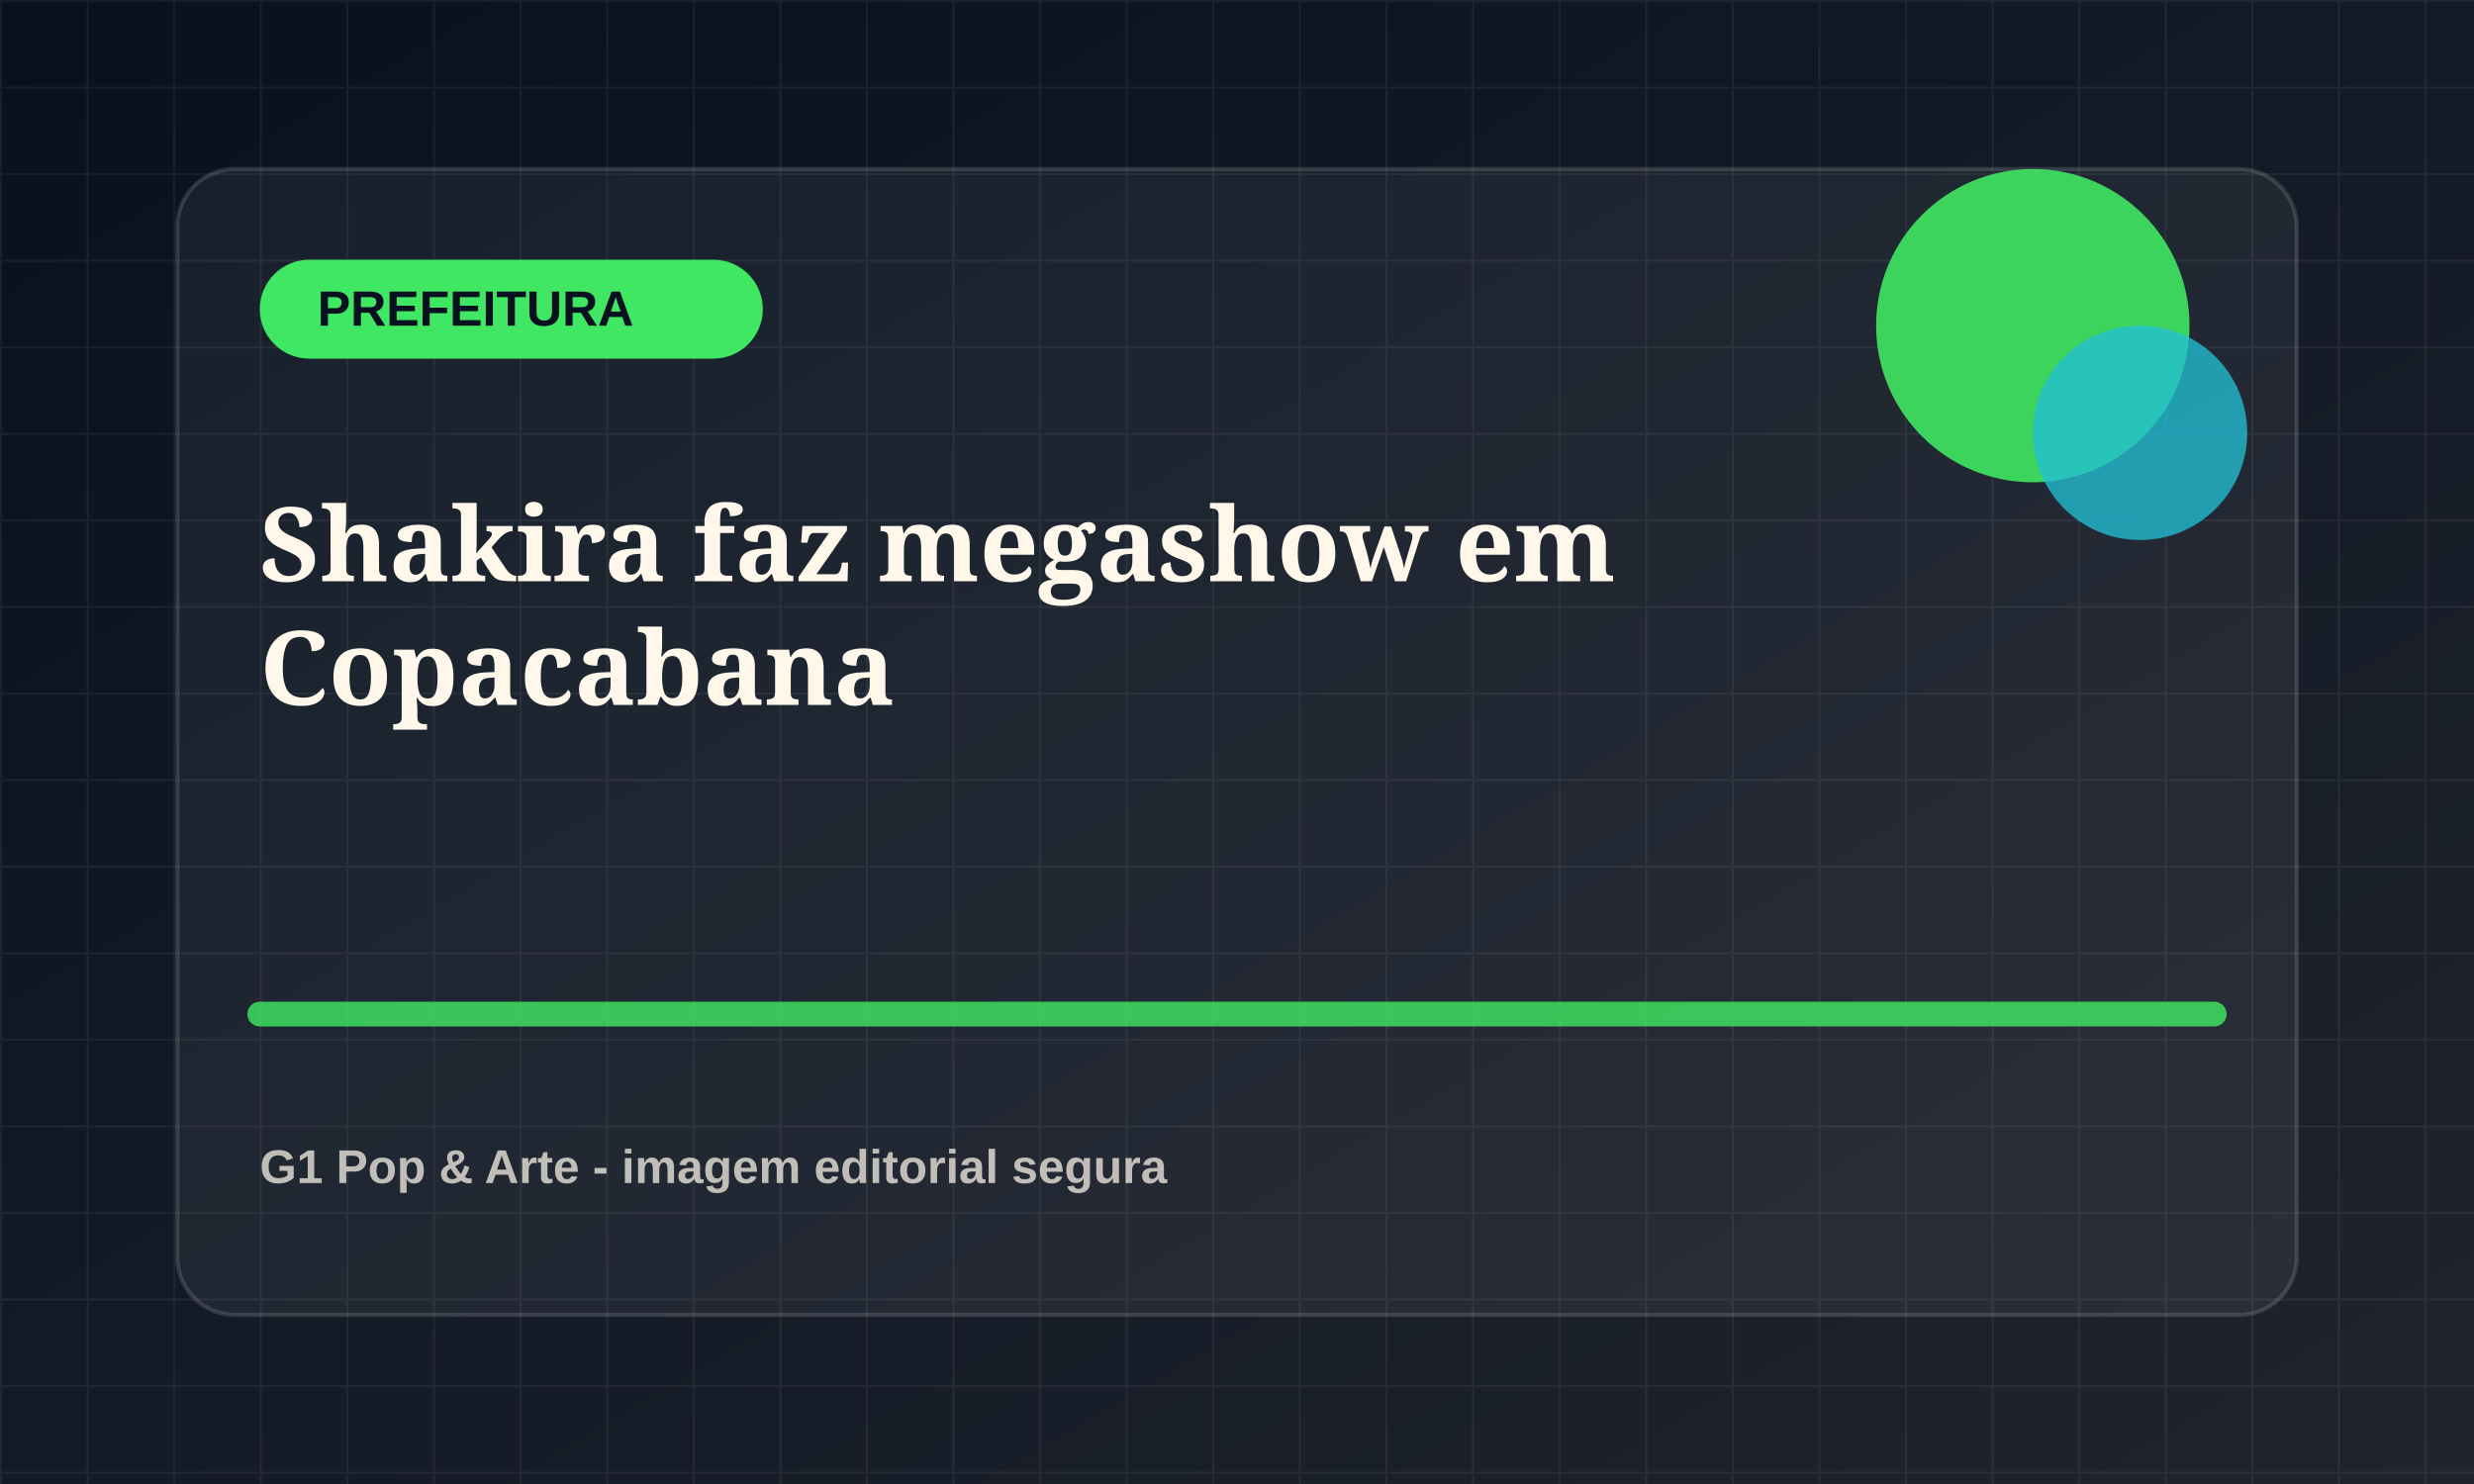
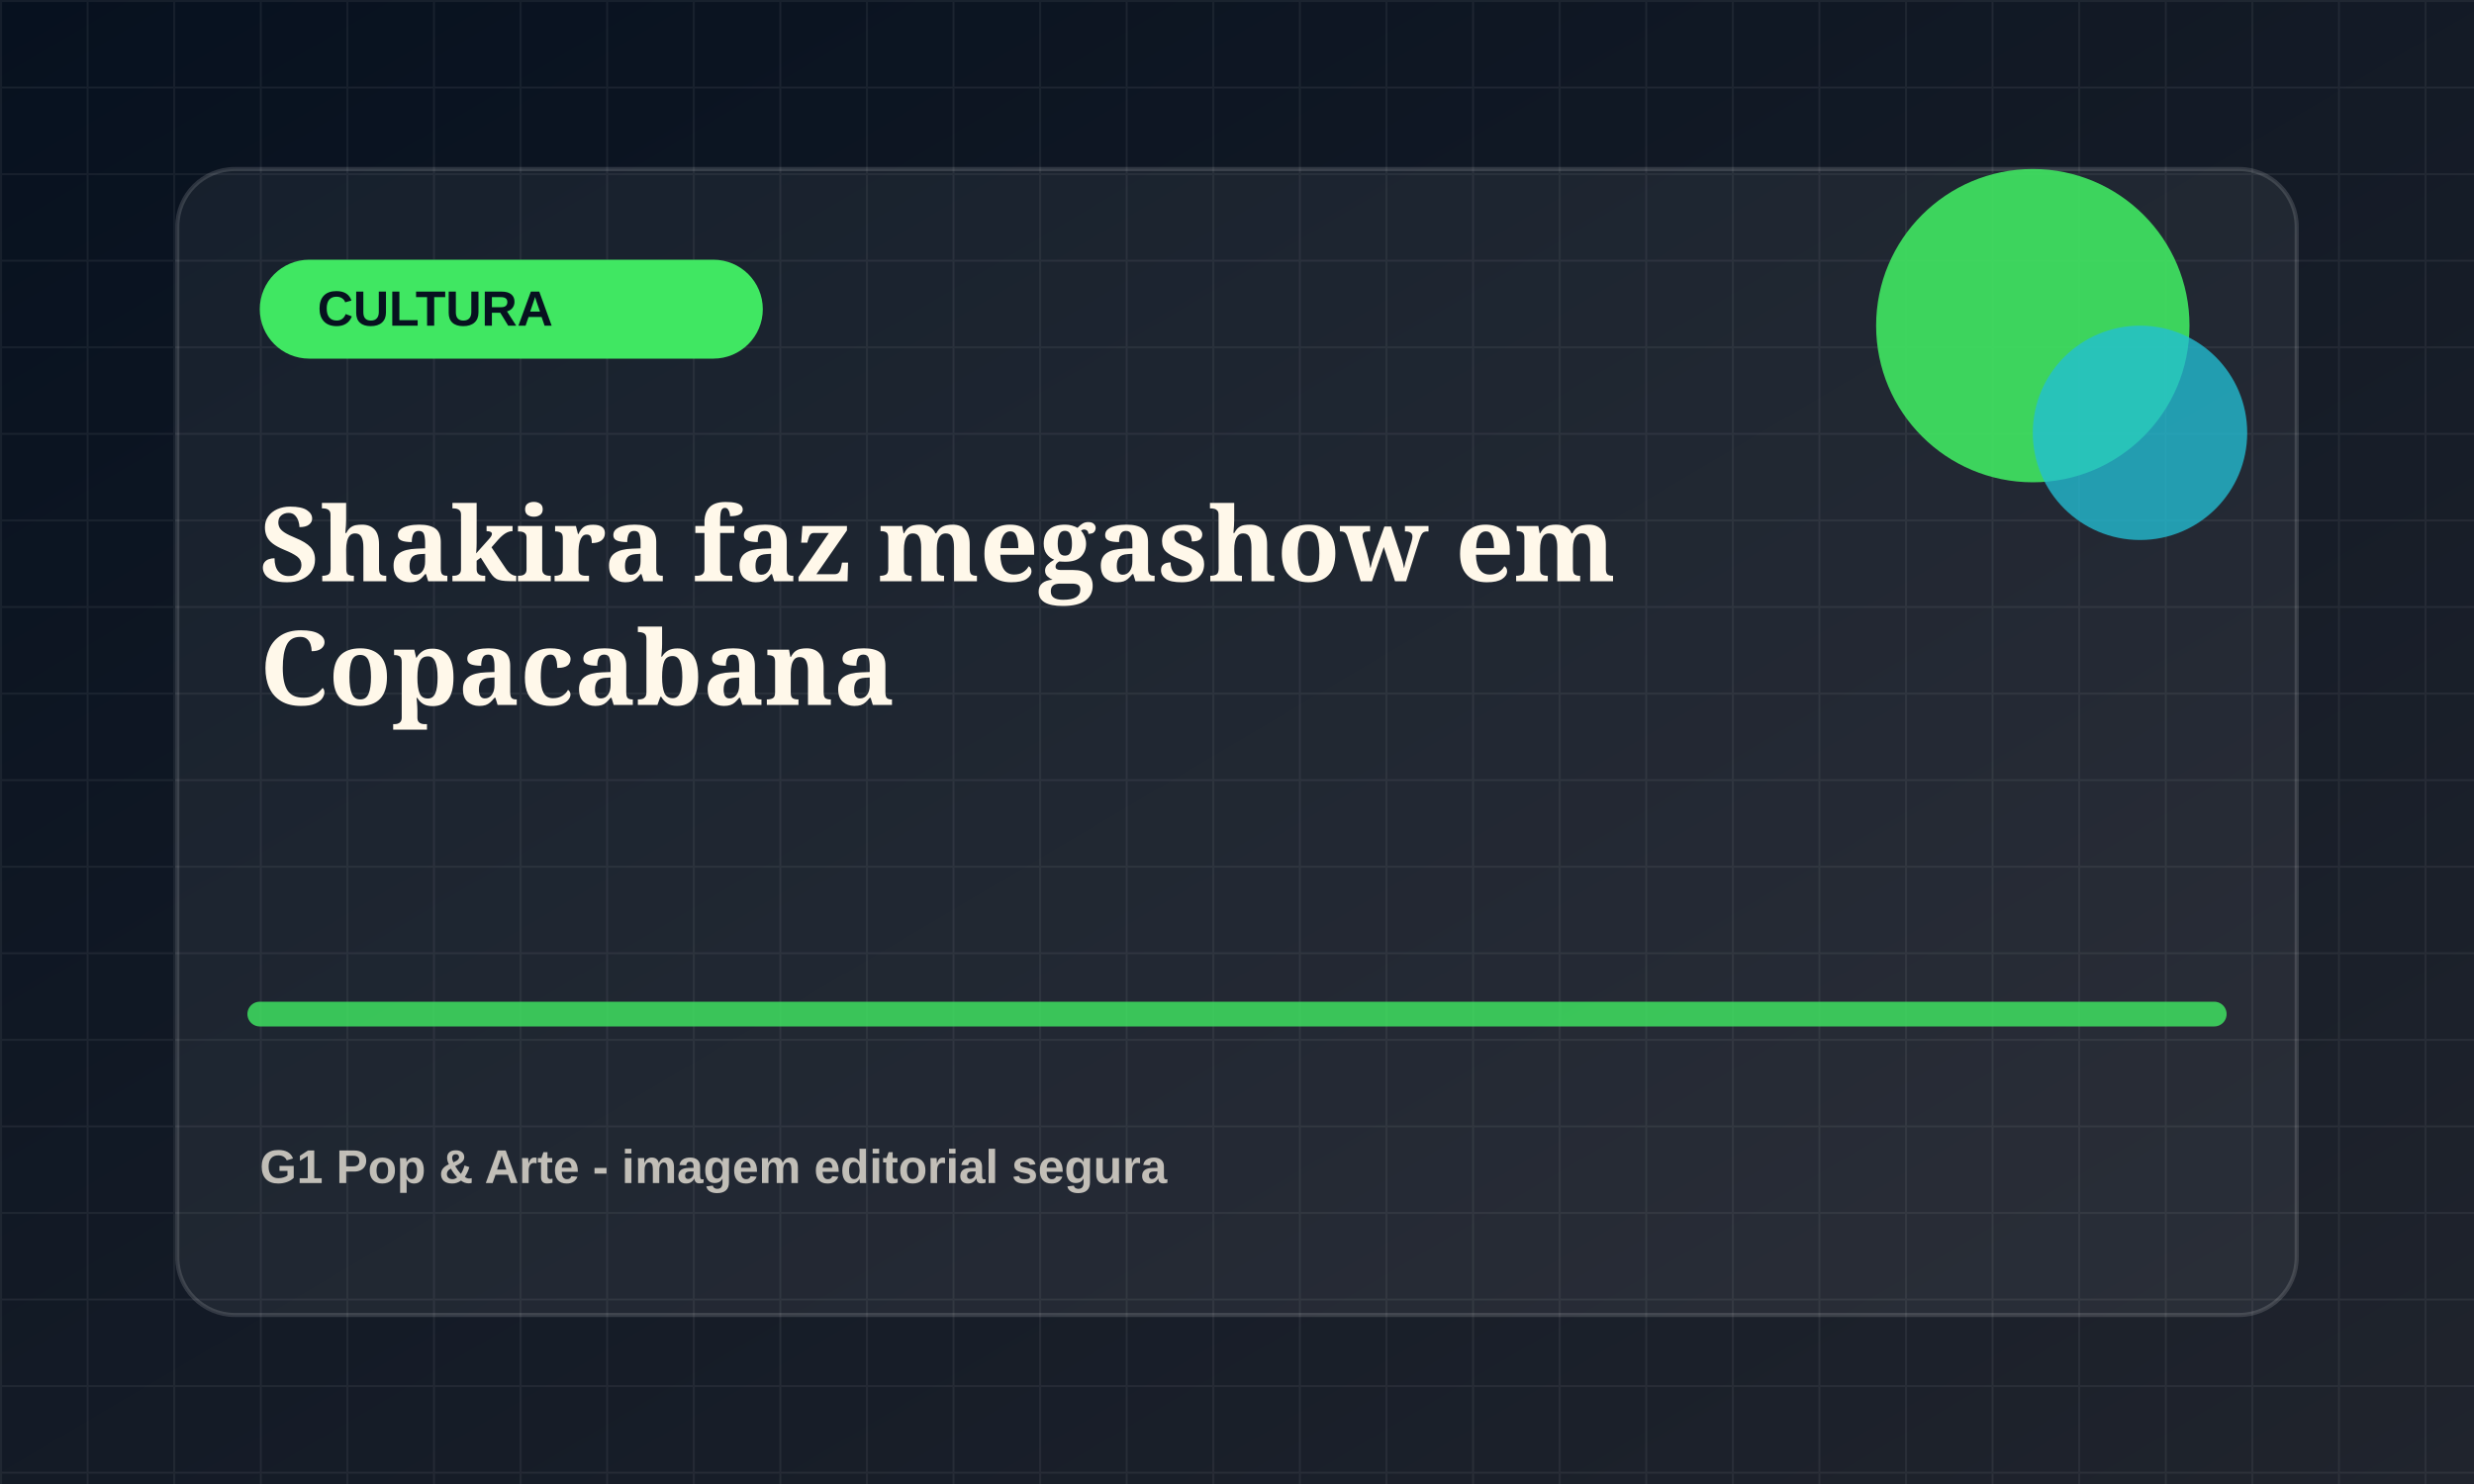
<svg xmlns="http://www.w3.org/2000/svg" viewBox="0 0 1200 720">
  <defs>
    <linearGradient id="bg" x1="0" x2="1" y1="0" y2="1">
      <stop offset="0" stop-color="#07111f" />
      <stop offset="1" stop-color="#20242d" />
    </linearGradient>
    <pattern id="grid" width="42" height="42" patternUnits="userSpaceOnUse">
      <path d="M42 0H0v42" fill="none" stroke="rgba(255,255,255,.055)" stroke-width="2" />
    </pattern>
  </defs>
  <rect width="1200" height="720" fill="url(#bg)" />
  <rect width="1200" height="720" fill="url(#grid)" />
  <rect x="86" y="82" width="1028" height="556" rx="28" fill="rgba(255,255,255,.055)" stroke="rgba(255,255,255,.14)" stroke-width="2" />
  <rect x="126" y="126" width="244" height="48" rx="24" fill="hsl(132 78% 58%)" />
-   <text x="154" y="158" fill="#07111f" font-family="Arial, sans-serif" font-size="24" font-weight="800">PREFEITURA</text>
+   <text x="154" y="158" fill="#07111f" font-family="Arial, sans-serif" font-size="24" font-weight="800">CULTURA</text>
  <circle cx="986" cy="158" r="76" fill="hsl(132 78% 58%)" opacity=".9" />
  <circle cx="1038" cy="210" r="52" fill="hsl(187 72% 48%)" opacity=".78" />
  <path d="M126 492h948" stroke="hsl(132 78% 58%)" stroke-width="12" stroke-linecap="round" opacity=".82" />
  <text x="126" y="282" fill="#fff8ea" font-family="Georgia, serif" font-size="50" font-weight="700">
    <tspan x="126" dy="0">Shakira faz megashow em</tspan>
    <tspan x="126" dy="60">Copacabana</tspan>
  </text>
  <text x="126" y="574" fill="rgba(255,248,234,.72)" font-family="Arial, sans-serif" font-size="23" font-weight="700">G1 Pop &amp; Arte - imagem editorial segura</text>
</svg>
